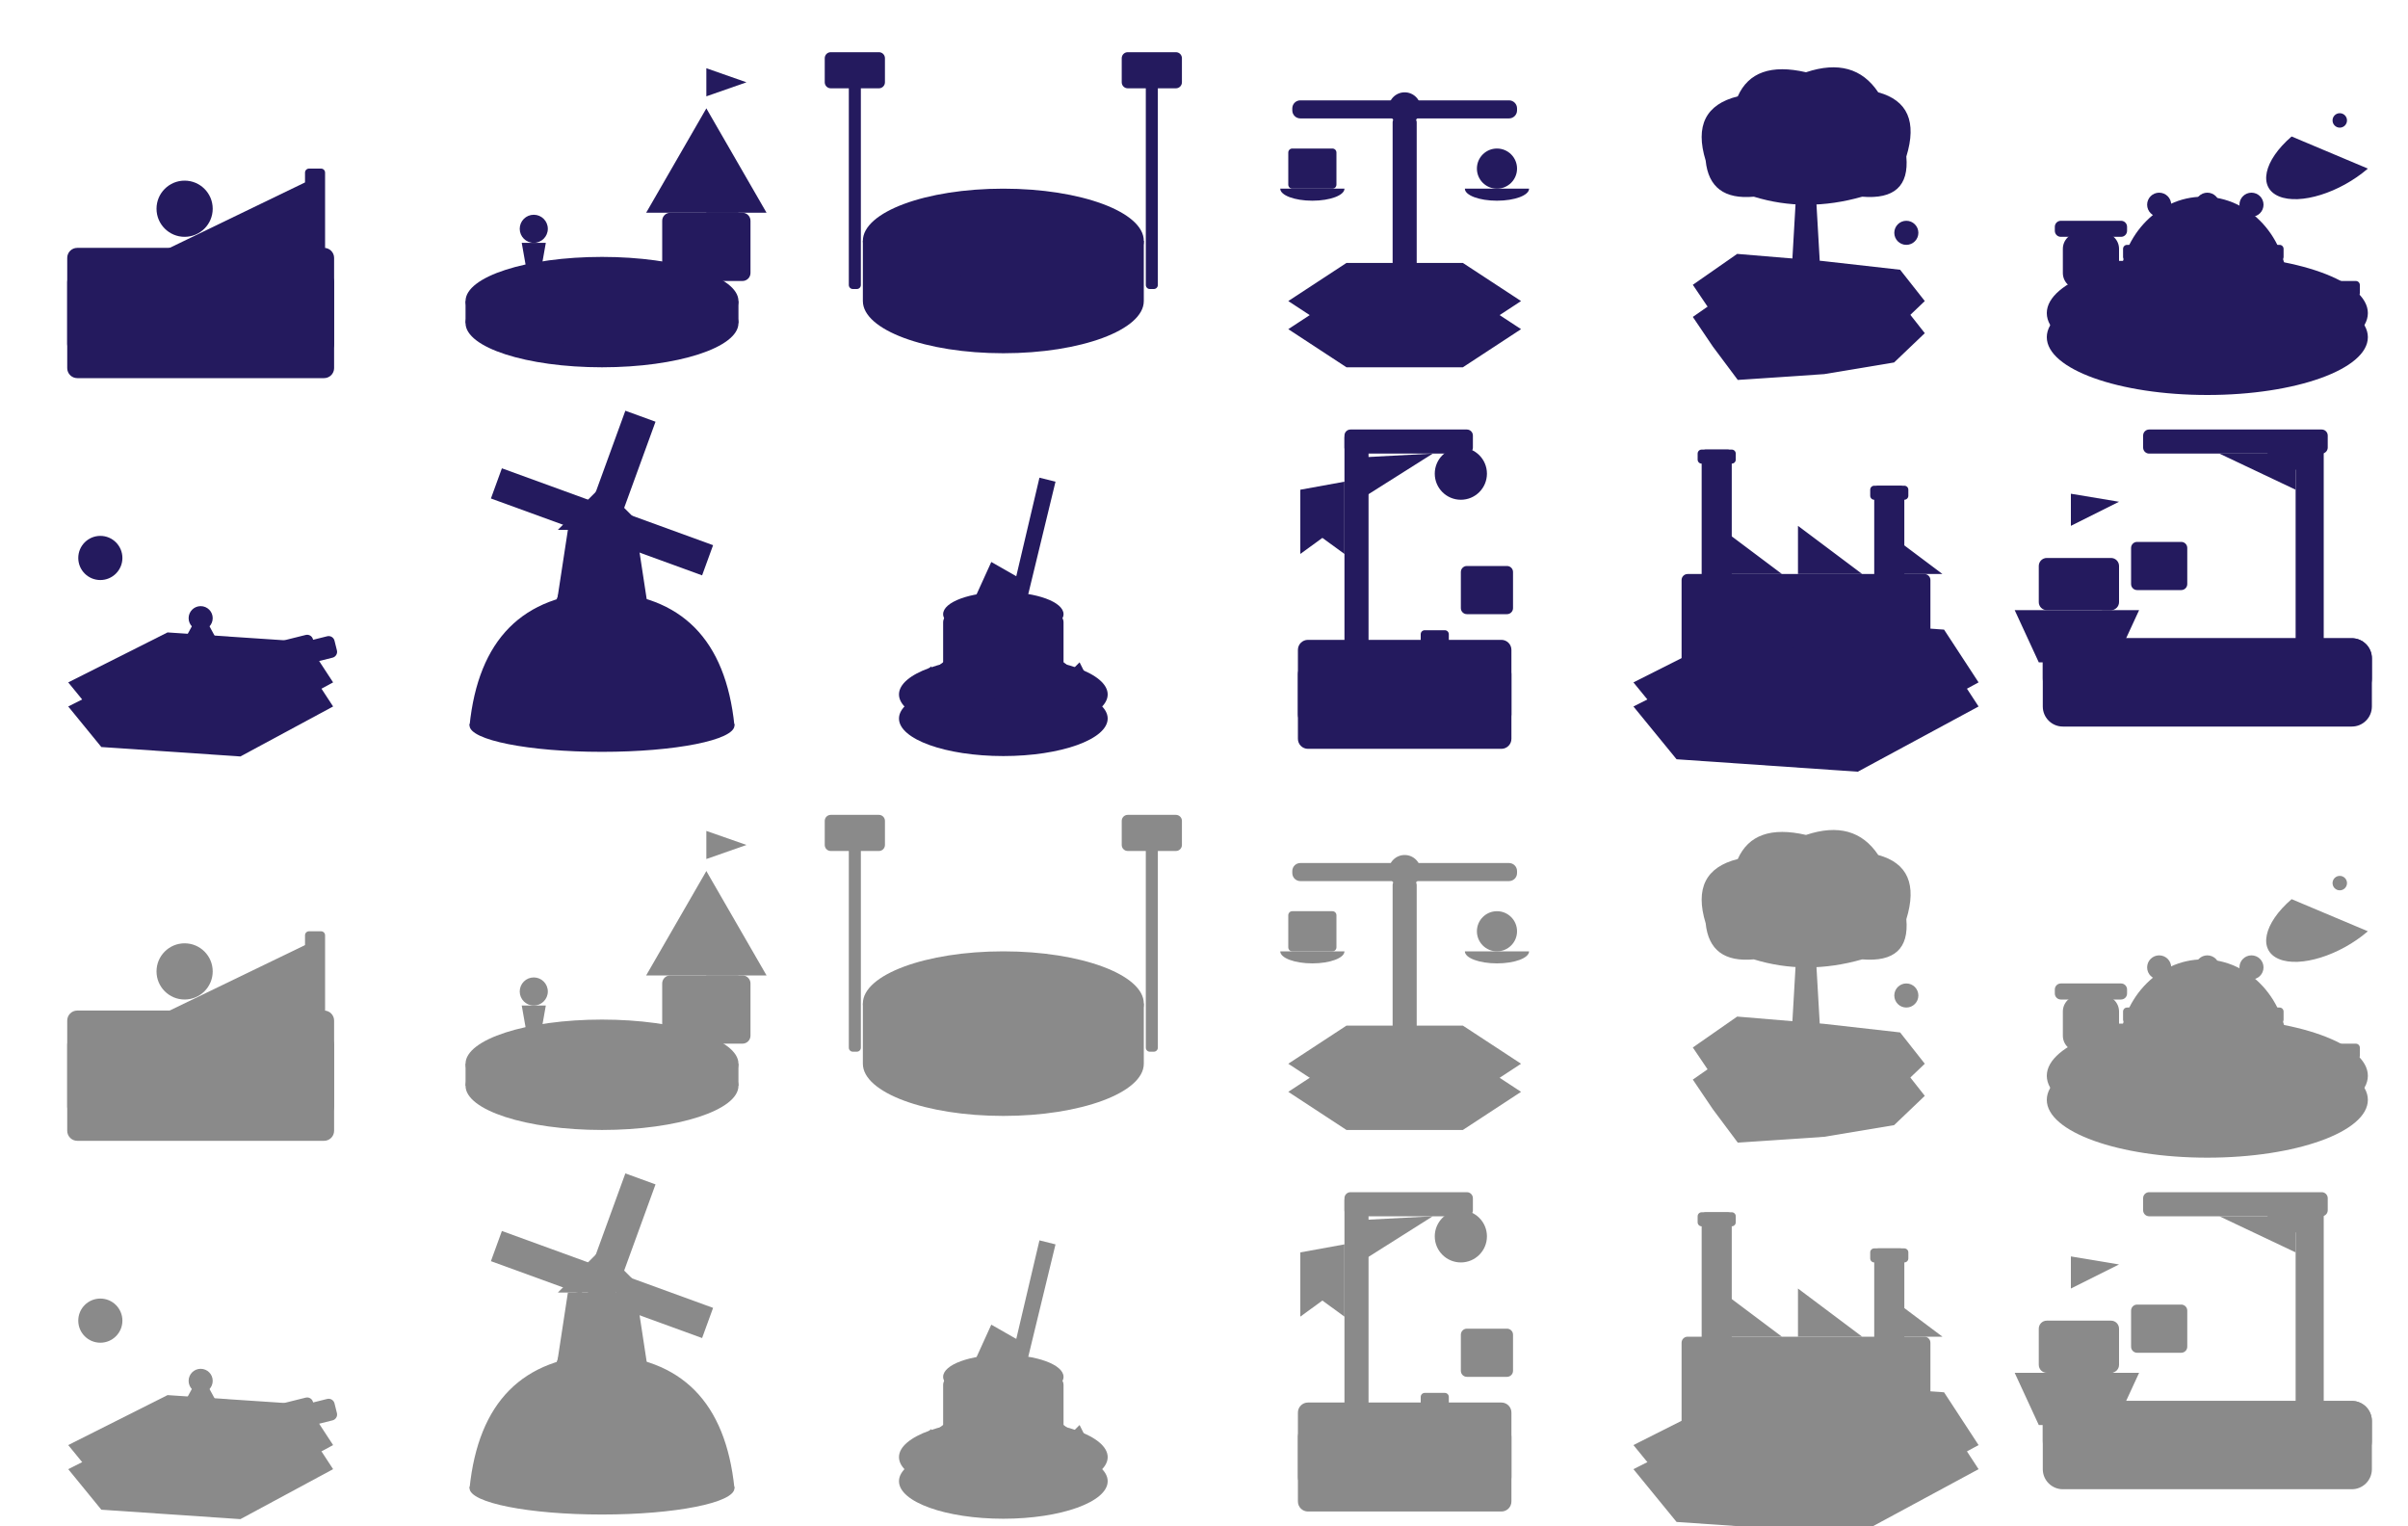
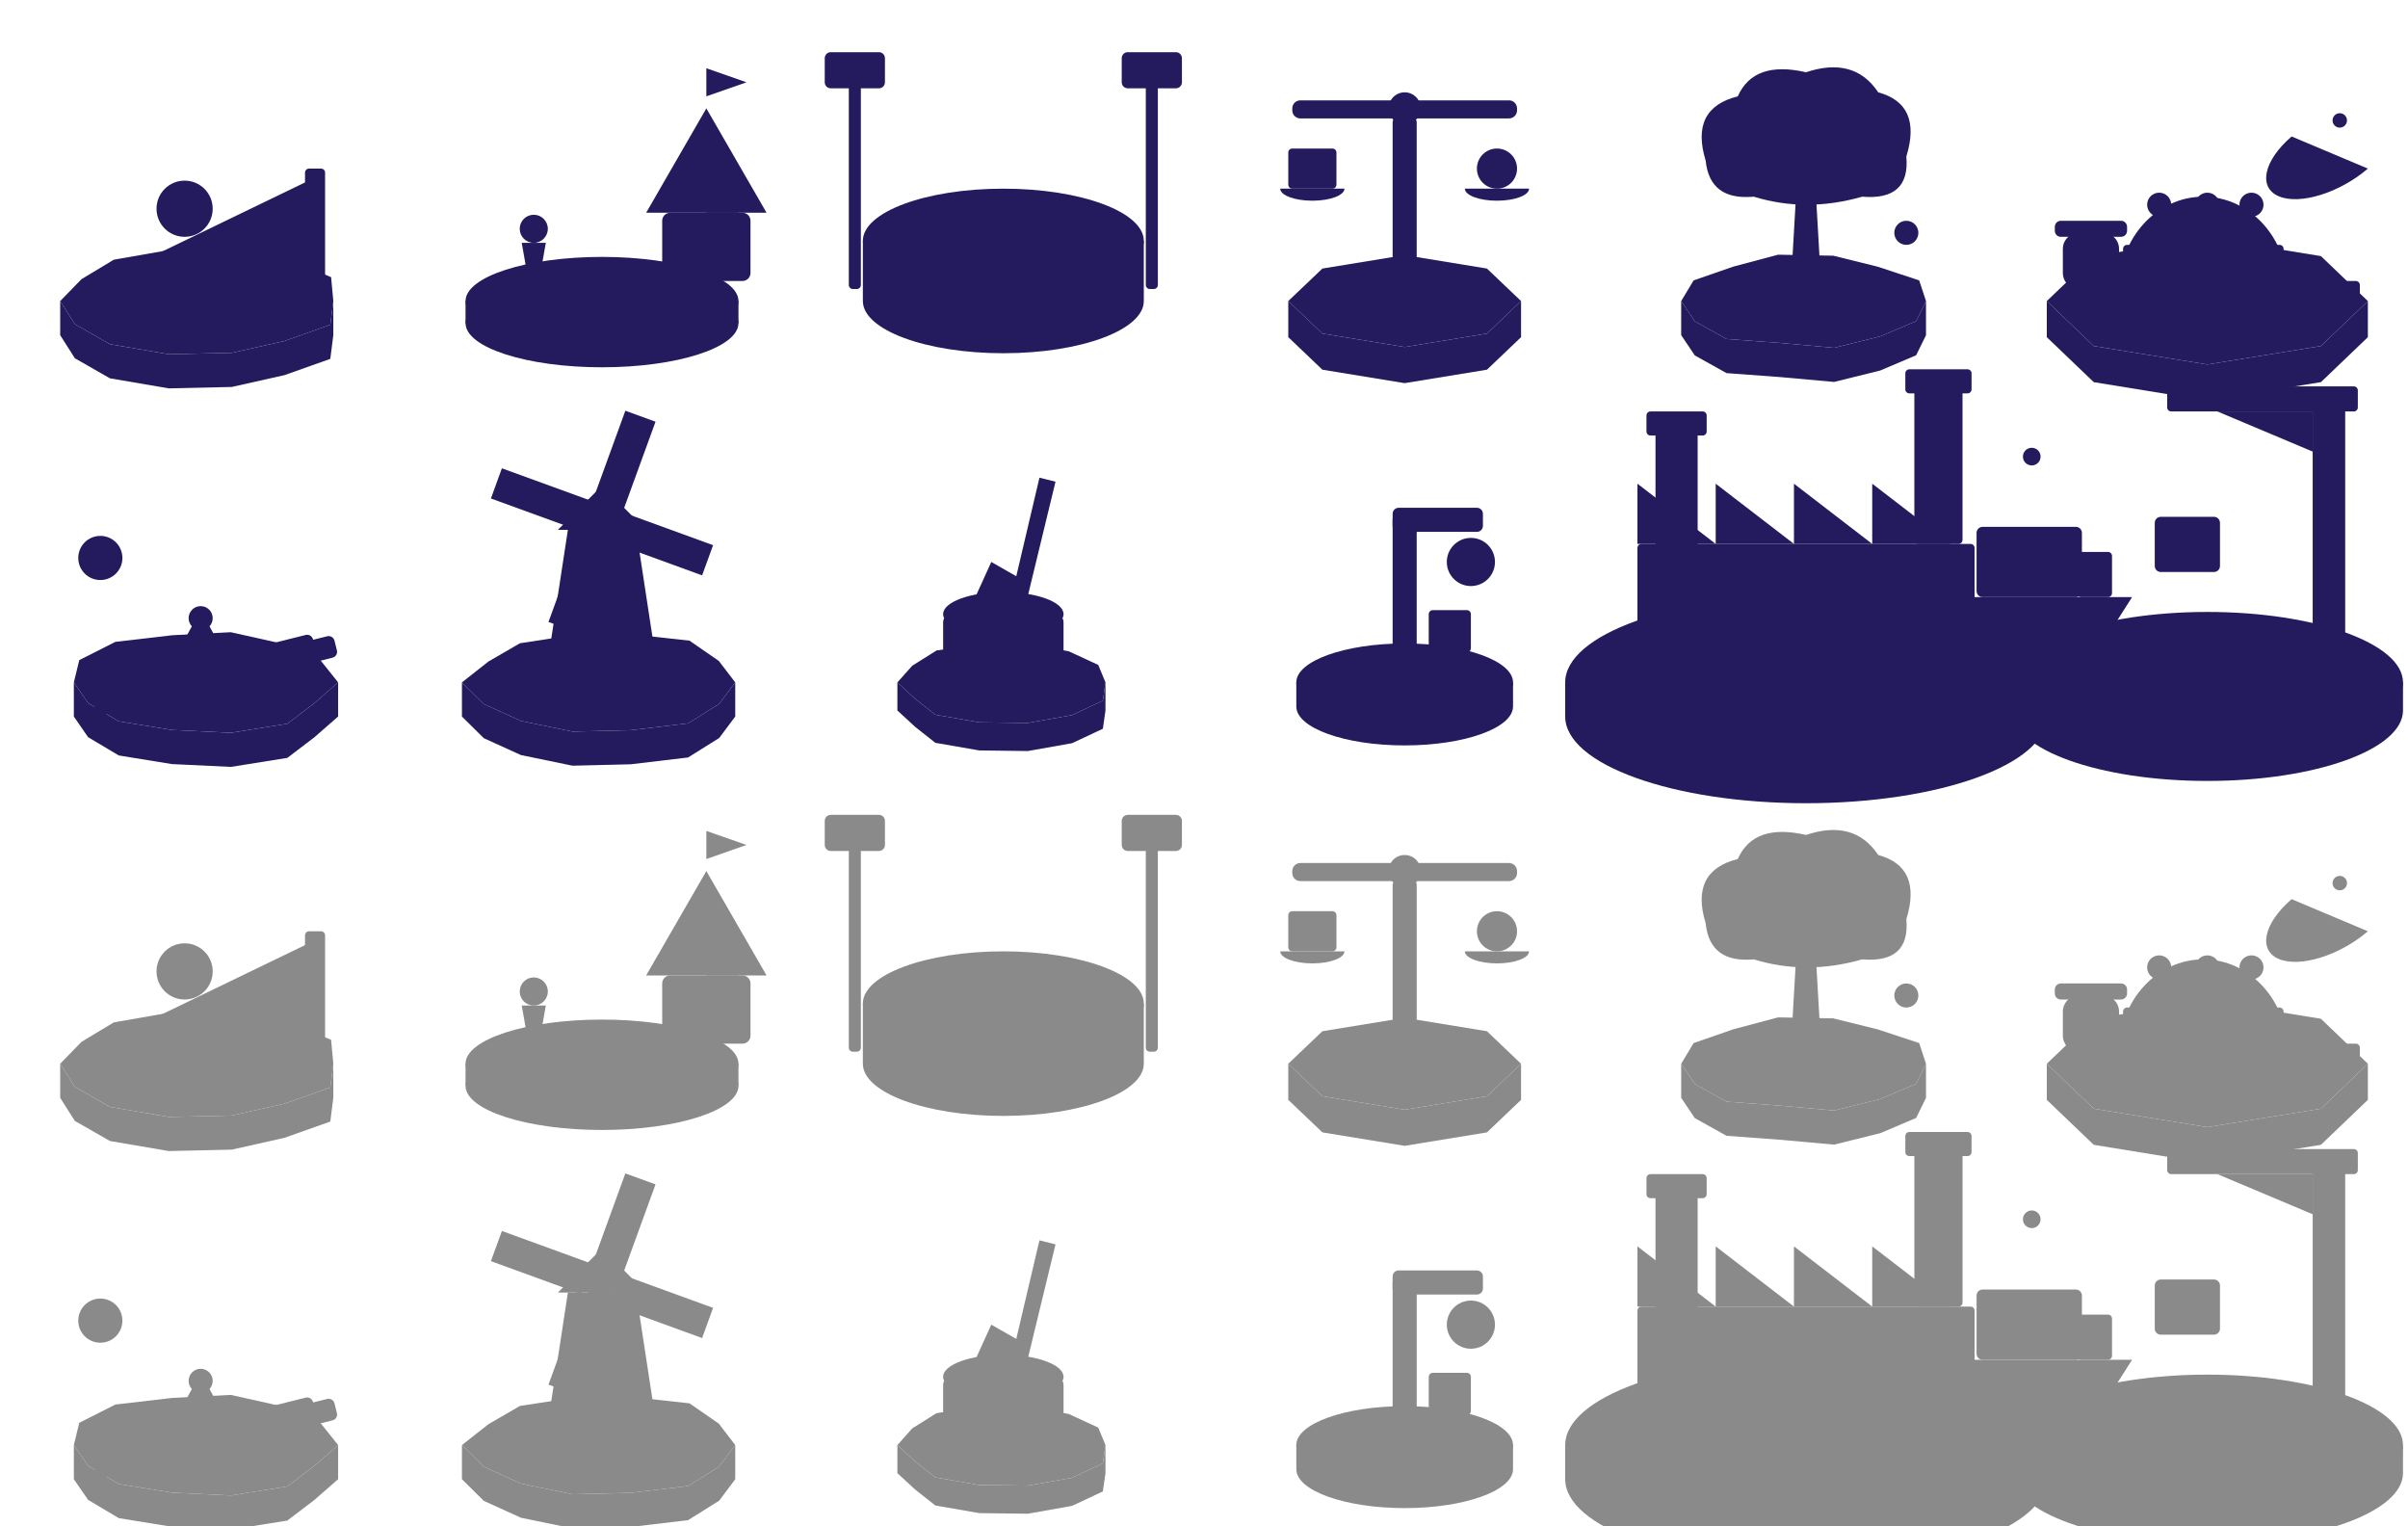
<svg xmlns="http://www.w3.org/2000/svg" viewBox="0 0 1200 760">
  <g transform="translate(100 150)" fill="#241a5e">
-     <rect x="-66.5" y="-14.5" width="133" height="52.9" rx="5" />
-     <rect x="-66.5" y="-26.5" width="133" height="52.9" rx="5" />
-     <circle cx="-60.5" cy="-20.5" r="2.6" />
-     <circle cx="60.5" cy="-20.5" r="2.6" />
+     <polygon points="66.1,0 64.6,11.8 41.8,19.9 15.5,25.8 -15.9,26.5 -45.2,21.5 -62.7,11.5 -70,0 -70,17 -62.7,28.5 -45.2,38.5 -15.9,43.5 15.5,42.8 41.8,36.9 64.6,28.8 66.1,17" />
+     <polygon points="66.1,0 64.6,11.8 41.8,19.9 15.5,25.8 -15.9,26.5 -45.2,21.5 -62.7,11.5 -70,0 -59.4,-10.9 -43.3,-20.6 -15.3,-25.5 16.2,-27 43.9,-20.9 65,-11.9" />
    <polygon points="-62,-4 58,-4 58,-62" />
    <rect x="52" y="-66" width="10" height="62" rx="2" />
    <circle cx="-8" cy="-46" r="14" />
    <polygon points="-8,-52.3 -2,-48 -4.2,-41 -11.8,-41 -14,-48" />
  </g>
  <g transform="translate(100 530)" fill="#8a8a8a">
-     <rect x="-66.5" y="-14.5" width="133" height="52.9" rx="5" />
-     <rect x="-66.5" y="-26.5" width="133" height="52.9" rx="5" />
-     <circle cx="-60.5" cy="-20.5" r="2.6" />
-     <circle cx="60.5" cy="-20.5" r="2.6" />
+     <polygon points="66.1,0 64.6,11.8 41.8,19.9 15.5,25.8 -15.9,26.5 -45.2,21.5 -62.7,11.5 -70,0 -70,17 -62.7,28.5 -45.2,38.5 -15.9,43.5 15.5,42.8 41.8,36.9 64.6,28.8 66.1,17" />
+     <polygon points="66.1,0 64.6,11.8 41.8,19.9 15.5,25.8 -15.9,26.5 -45.2,21.5 -62.7,11.5 -70,0 -59.4,-10.9 -43.3,-20.6 -15.3,-25.5 16.2,-27 43.9,-20.9 65,-11.9" />
    <polygon points="-62,-4 58,-4 58,-62" />
    <rect x="52" y="-66" width="10" height="62" rx="2" />
    <circle cx="-8" cy="-46" r="14" />
    <polygon points="-8,-52.3 -2,-48 -4.2,-41 -11.8,-41 -14,-48" />
  </g>
  <g transform="translate(300 150)" fill="#241a5e">
    <ellipse cx="0" cy="11" rx="68" ry="22" />
    <rect x="-68" y="0" width="136" height="11" rx="0" />
    <ellipse cx="0" cy="0" rx="68" ry="22" />
    <ellipse cx="0" cy="0" rx="52" ry="16" />
    <rect x="30" y="-44" width="44" height="34" rx="4" />
    <polygon points="22,-44 82,-44 52,-96" />
    <polygon points="52,-96 68,-44 52,-44" />
    <polygon points="52,-116 72,-109 52,-102" />
    <rect x="45" y="-30" width="14" height="20" rx="3" />
    <circle cx="-34" cy="-36" r="7" />
    <polygon points="-40,-29 -28,-29 -31,-12 -37,-12" />
  </g>
  <g transform="translate(300 530)" fill="#8a8a8a">
    <ellipse cx="0" cy="11" rx="68" ry="22" />
    <rect x="-68" y="0" width="136" height="11" rx="0" />
    <ellipse cx="0" cy="0" rx="68" ry="22" />
    <ellipse cx="0" cy="0" rx="52" ry="16" />
    <rect x="30" y="-44" width="44" height="34" rx="4" />
    <polygon points="22,-44 82,-44 52,-96" />
    <polygon points="52,-96 68,-44 52,-44" />
    <polygon points="52,-116 72,-109 52,-102" />
    <rect x="45" y="-30" width="14" height="20" rx="3" />
    <circle cx="-34" cy="-36" r="7" />
    <polygon points="-40,-29 -28,-29 -31,-12 -37,-12" />
  </g>
  <g transform="translate(500 150)" fill="#241a5e">
    <path d="M-70,-30 v30 a70,26 0 0 0 140,0 v-30 z" />
    <ellipse cx="0" cy="-30" rx="70" ry="26" />
    <ellipse cx="0" cy="-30" rx="54" ry="19" />
    <rect x="-77" y="-112" width="6" height="106" rx="2" />
    <rect x="-89" y="-124" width="30" height="18" rx="3" />
    <circle cx="-82" cy="-115" r="2.6" />
    <circle cx="-74" cy="-115" r="2.6" />
    <circle cx="-66" cy="-115" r="2.6" />
    <rect x="71" y="-112" width="6" height="106" rx="2" />
    <rect x="59" y="-124" width="30" height="18" rx="3" />
    <circle cx="66" cy="-115" r="2.6" />
    <circle cx="74" cy="-115" r="2.6" />
    <circle cx="82" cy="-115" r="2.6" />
    <rect x="-6" y="-2" width="12" height="6" rx="2" />
  </g>
  <g transform="translate(500 530)" fill="#8a8a8a">
    <path d="M-70,-30 v30 a70,26 0 0 0 140,0 v-30 z" />
    <ellipse cx="0" cy="-30" rx="70" ry="26" />
    <ellipse cx="0" cy="-30" rx="54" ry="19" />
    <rect x="-77" y="-112" width="6" height="106" rx="2" />
    <rect x="-89" y="-124" width="30" height="18" rx="3" />
    <circle cx="-82" cy="-115" r="2.6" />
    <circle cx="-74" cy="-115" r="2.6" />
    <circle cx="-66" cy="-115" r="2.6" />
    <rect x="71" y="-112" width="6" height="106" rx="2" />
    <rect x="59" y="-124" width="30" height="18" rx="3" />
    <circle cx="66" cy="-115" r="2.6" />
    <circle cx="74" cy="-115" r="2.6" />
    <circle cx="82" cy="-115" r="2.6" />
    <rect x="-6" y="-2" width="12" height="6" rx="2" />
  </g>
  <g transform="translate(700 150)" fill="#241a5e">
-     <polygon points="58,14 29,33 -29,33 -58,14 -29,-5 29,-5" />
-     <polygon points="58,0 29,19 -29,19 -58,0 -29,-19 29,-19" />
-     <circle cx="0" cy="0" r="2.6" />
+     <polygon points="58,0 41,16.2 0,22.9 -41,16.2 -58,0 -58,18 -41,34.2 0,40.9 41,34.2 58,18" />
+     <polygon points="58,0 41,16.2 0,22.9 -41,16.2 -58,0 -41,-16.2 -0,-22.9 41,-16.2" />
    <rect x="-6" y="-92" width="12" height="90" rx="3" />
    <rect x="-24" y="-8" width="48" height="10" rx="3" />
    <rect x="-56" y="-100" width="112" height="9" rx="4" />
    <circle cx="0" cy="-96" r="8" />
    <path d="M-62,-56 a16,6 0 0 0 32,0 z" />
    <path d="M30,-56 a16,6 0 0 0 32,0 z" />
    <rect x="-58" y="-76" width="24" height="20" rx="2" />
    <circle cx="46" cy="-66" r="10" />
    <polygon points="46,-70.5 50.3,-67.4 48.7,-62.4 43.3,-62.4 41.7,-67.4" />
  </g>
  <g transform="translate(700 530)" fill="#8a8a8a">
-     <polygon points="58,14 29,33 -29,33 -58,14 -29,-5 29,-5" />
-     <polygon points="58,0 29,19 -29,19 -58,0 -29,-19 29,-19" />
-     <circle cx="0" cy="0" r="2.6" />
+     <polygon points="58,0 41,16.2 0,22.9 -41,16.2 -58,0 -58,18 -41,34.2 0,40.9 41,34.2 58,18" />
+     <polygon points="58,0 41,16.2 0,22.9 -41,16.2 -58,0 -41,-16.2 -0,-22.9 41,-16.2" />
    <rect x="-6" y="-92" width="12" height="90" rx="3" />
    <rect x="-24" y="-8" width="48" height="10" rx="3" />
    <rect x="-56" y="-100" width="112" height="9" rx="4" />
    <circle cx="0" cy="-96" r="8" />
    <path d="M-62,-56 a16,6 0 0 0 32,0 z" />
    <path d="M30,-56 a16,6 0 0 0 32,0 z" />
    <rect x="-58" y="-76" width="24" height="20" rx="2" />
    <circle cx="46" cy="-66" r="10" />
    <polygon points="46,-70.5 50.3,-67.4 48.7,-62.4 43.3,-62.4 41.7,-67.4" />
  </g>
  <g transform="translate(900 150)" fill="#241a5e">
-     <polygon points="59.2,16 43.9,30.6 9.1,36.4 -34,39.3 -46.4,22.7 -56.4,7.9 -34.3,-7.5 8.8,-3.9 46.9,0.4" />
-     <polygon points="59.2,0 43.9,14.6 9.1,20.4 -34,23.3 -46.4,6.7 -56.4,-8.1 -34.3,-23.5 8.8,-19.9 46.9,-15.6" />
+     <polygon points="59.8,0 54.9,10 37,17.6 14,23.3 -12.6,20.9 -39.6,18.9 -55.4,10.1 -62.2,0 -62.2,17 -55.4,27.1 -39.6,35.9 -12.6,37.9 14,40.3 37,34.6 54.9,27 59.8,17" />
+     <polygon points="59.8,0 54.9,10 37,17.6 14,23.3 -12.6,20.9 -39.6,18.9 -55.4,10.1 -62.2,0 -56,-10.3 -36.1,-17.2 -13.9,-23.1 13.6,-22.6 35.8,-17.1 56.4,-10.3" />
    <polygon points="-8,0 8,0 5,-52 -5,-52" />
    <path d="M-50,-70 Q-58,-96 -34,-102 Q-26,-120 0,-114 Q24,-122 36,-104 Q58,-98 50,-72 Q52,-50 28,-52 Q0,-44 -26,-52 Q-48,-50 -50,-70Z" />
    <circle cx="-26" cy="-76" r="6" />
    <circle cx="4" cy="-88" r="6" />
    <circle cx="30" cy="-72" r="6" />
    <circle cx="50" cy="-34" r="6" />
  </g>
  <g transform="translate(900 530)" fill="#8a8a8a">
-     <polygon points="59.2,16 43.9,30.6 9.1,36.4 -34,39.3 -46.4,22.7 -56.4,7.9 -34.3,-7.5 8.8,-3.9 46.9,0.4" />
-     <polygon points="59.2,0 43.9,14.6 9.1,20.4 -34,23.3 -46.4,6.7 -56.4,-8.1 -34.3,-23.5 8.8,-19.9 46.9,-15.6" />
+     <polygon points="59.8,0 54.9,10 37,17.6 14,23.3 -12.6,20.9 -39.6,18.9 -55.4,10.1 -62.2,0 -62.2,17 -55.4,27.1 -39.6,35.9 -12.6,37.9 14,40.3 37,34.6 54.9,27 59.8,17" />
+     <polygon points="59.8,0 54.9,10 37,17.6 14,23.3 -12.6,20.9 -39.6,18.9 -55.4,10.1 -62.2,0 -56,-10.3 -36.1,-17.2 -13.9,-23.1 13.6,-22.6 35.8,-17.1 56.4,-10.3" />
    <polygon points="-8,0 8,0 5,-52 -5,-52" />
    <path d="M-50,-70 Q-58,-96 -34,-102 Q-26,-120 0,-114 Q24,-122 36,-104 Q58,-98 50,-72 Q52,-50 28,-52 Q0,-44 -26,-52 Q-48,-50 -50,-70Z" />
    <circle cx="-26" cy="-76" r="6" />
    <circle cx="4" cy="-88" r="6" />
    <circle cx="30" cy="-72" r="6" />
    <circle cx="50" cy="-34" r="6" />
  </g>
  <g transform="translate(1100 150)" fill="#241a5e">
-     <ellipse cx="0" cy="18" rx="80" ry="28.8" />
-     <ellipse cx="0" cy="6" rx="80" ry="28.8" />
-     <ellipse cx="0" cy="2" rx="52.8" ry="19" />
-     <ellipse cx="0" cy="-4" rx="52.8" ry="19" />
+     <polygon points="80,0 56.6,22.4 0,31.6 -56.6,22.4 -80,0 -80,18 -56.6,40.4 0,49.6 56.6,40.4 80,18" />
+     <polygon points="80,0 56.6,22.4 0,31.6 -56.6,22.4 -80,0 -56.6,-22.4 -0,-31.6 56.6,-22.4" />
    <rect x="-72" y="-34" width="28" height="28" rx="8" />
    <rect x="-76" y="-40" width="36" height="8" rx="3" />
    <rect x="-46" y="-20" width="22" height="8" rx="2" />
    <path d="M-44,-6 a42,46 0 0 1 84,0 z" />
    <rect x="-42" y="-28" width="80" height="8" rx="2" />
    <rect x="-10" y="-22" width="20" height="16" rx="8" />
    <circle cx="-24" cy="-48" r="6" />
    <circle cx="0" cy="-48" r="6" />
    <circle cx="22" cy="-48" r="6" />
    <path d="M42,-82 a28,14 -30 0 0 38,16 z" />
    <circle cx="66" cy="-90" r="3.6" />
    <rect x="44" y="-10" width="32" height="8" rx="2" />
  </g>
  <g transform="translate(1100 530)" fill="#8a8a8a">
-     <ellipse cx="0" cy="18" rx="80" ry="28.8" />
-     <ellipse cx="0" cy="6" rx="80" ry="28.8" />
-     <ellipse cx="0" cy="2" rx="52.8" ry="19" />
-     <ellipse cx="0" cy="-4" rx="52.8" ry="19" />
+     <polygon points="80,0 56.6,22.4 0,31.6 -56.6,22.4 -80,0 -80,18 -56.6,40.4 0,49.6 56.6,40.4 80,18" />
+     <polygon points="80,0 56.6,22.4 0,31.6 -56.6,22.4 -80,0 -56.6,-22.4 -0,-31.6 56.6,-22.4" />
    <rect x="-72" y="-34" width="28" height="28" rx="8" />
    <rect x="-76" y="-40" width="36" height="8" rx="3" />
    <rect x="-46" y="-20" width="22" height="8" rx="2" />
    <path d="M-44,-6 a42,46 0 0 1 84,0 z" />
    <rect x="-42" y="-28" width="80" height="8" rx="2" />
    <rect x="-10" y="-22" width="20" height="16" rx="8" />
    <circle cx="-24" cy="-48" r="6" />
    <circle cx="0" cy="-48" r="6" />
    <circle cx="22" cy="-48" r="6" />
    <path d="M42,-82 a28,14 -30 0 0 38,16 z" />
    <circle cx="66" cy="-90" r="3.6" />
    <rect x="44" y="-10" width="32" height="8" rx="2" />
  </g>
  <g transform="translate(100 340)" fill="#241a5e">
-     <polygon points="-66,12 -16.5,-12.9 52.8,-8.2 66,12 19.8,36.9 -49.5,32.2" />
-     <polygon points="-66,0 -16.5,-24.9 52.8,-20.2 66,0 19.8,24.9 -49.5,20.2" />
+     <polygon points="68.5,0 56.6,10.4 43.2,20.6 15.1,25.1 -14.3,23.7 -40.8,19.4 -56.1,10.3 -63.2,0 -63.2,17 -56.1,27.3 -40.8,36.4 -14.3,40.7 15.1,42.1 43.2,37.6 56.6,27.4 68.5,17" />
+     <polygon points="68.5,0 56.6,10.4 43.2,20.6 15.1,25.1 -14.3,23.7 -40.8,19.4 -56.1,10.3 -63.2,0 -60.5,-11.1 -42.5,-20.2 -14.1,-23.5 15,-25 40.6,-19.3 59.8,-10.9" />
    <polygon points="-18,-3 18,-3 0,-36" />
    <rect x="-62" y="-8" width="124" height="11" rx="3" transform="rotate(-14 0 -32)" />
    <rect x="36" y="-22" width="22" height="20" rx="3" transform="rotate(-14 47 -12)" />
    <circle cx="-50" cy="-62" r="11" />
    <polygon points="-50,-67 -45.3,-63.5 -47,-58 -53,-58 -54.7,-63.5" />
    <circle cx="0" cy="-32" r="6" />
  </g>
  <g transform="translate(100 720)" fill="#8a8a8a">
-     <polygon points="-66,12 -16.5,-12.9 52.8,-8.2 66,12 19.8,36.9 -49.5,32.2" />
-     <polygon points="-66,0 -16.5,-24.9 52.8,-20.2 66,0 19.8,24.9 -49.5,20.2" />
+     <polygon points="68.5,0 56.6,10.4 43.2,20.6 15.1,25.1 -14.3,23.7 -40.8,19.4 -56.1,10.3 -63.2,0 -63.2,17 -56.1,27.3 -40.8,36.4 -14.3,40.7 15.1,42.1 43.2,37.6 56.6,27.4 68.5,17" />
+     <polygon points="68.5,0 56.6,10.4 43.2,20.6 15.1,25.1 -14.3,23.7 -40.8,19.4 -56.1,10.3 -63.2,0 -60.5,-11.1 -42.5,-20.2 -14.1,-23.5 15,-25 40.6,-19.3 59.8,-10.9" />
    <polygon points="-18,-3 18,-3 0,-36" />
    <rect x="-62" y="-8" width="124" height="11" rx="3" transform="rotate(-14 0 -32)" />
    <rect x="36" y="-22" width="22" height="20" rx="3" transform="rotate(-14 47 -12)" />
    <circle cx="-50" cy="-62" r="11" />
    <polygon points="-50,-67 -45.3,-63.5 -47,-58 -53,-58 -54.7,-63.5" />
    <circle cx="0" cy="-32" r="6" />
  </g>
  <g transform="translate(300 340)" fill="#241a5e">
-     <ellipse cx="0" cy="21.5" rx="66" ry="13.1" />
-     <path d="M-66,21.5 Q-59.4,-42.8 0,-45.1 Q59.4,-42.8 66,21.5 Z" />
+     <polygon points="66.4,0 58.4,10.7 42.9,20.4 14.3,23.8 -14.7,24.5 -40.4,19.2 -58.9,10.8 -69.8,0 -69.8,17 -58.9,27.8 -40.4,36.2 -14.7,41.5 14.3,40.8 42.9,37.4 58.4,27.7 66.4,17" />
+     <polygon points="66.4,0 58.4,10.7 42.9,20.4 14.3,23.8 -14.7,24.5 -40.4,19.2 -58.9,10.8 -69.8,0 -56.6,-10.4 -40.9,-19.5 -14.2,-23.6 14.4,-24 43.6,-20.8 58.2,-10.7" />
    <polygon points="-28,-4 28,-4 17,-76 -17,-76" />
    <path d="M-22,-76 L22,-76 L0,-98Z" />
    <path d="M-9,-4 v-16 a9,9 0 0 1 18,0 v16z" />
    <rect transform="rotate(20 0 -80)" x="-8" y="-136" width="16" height="48" />
    <rect transform="rotate(110 0 -80)" x="-8" y="-136" width="16" height="48" />
    <rect transform="rotate(200 0 -80)" x="-8" y="-136" width="16" height="48" />
    <rect transform="rotate(290 0 -80)" x="-8" y="-136" width="16" height="48" />
    <circle cx="0" cy="-80" r="8" />
  </g>
  <g transform="translate(300 720)" fill="#8a8a8a">
-     <ellipse cx="0" cy="21.5" rx="66" ry="13.1" />
-     <path d="M-66,21.5 Q-59.4,-42.8 0,-45.1 Q59.4,-42.8 66,21.5 Z" />
+     <polygon points="66.4,0 58.4,10.7 42.9,20.4 14.3,23.8 -14.7,24.5 -40.4,19.2 -58.9,10.8 -69.8,0 -69.8,17 -58.9,27.8 -40.4,36.2 -14.7,41.5 14.3,40.8 42.9,37.4 58.4,27.7 66.4,17" />
+     <polygon points="66.4,0 58.4,10.7 42.9,20.4 14.3,23.8 -14.7,24.5 -40.4,19.2 -58.9,10.8 -69.8,0 -56.6,-10.4 -40.9,-19.5 -14.2,-23.6 14.4,-24 43.6,-20.8 58.2,-10.7" />
    <polygon points="-28,-4 28,-4 17,-76 -17,-76" />
    <path d="M-22,-76 L22,-76 L0,-98Z" />
    <path d="M-9,-4 v-16 a9,9 0 0 1 18,0 v16z" />
    <rect transform="rotate(20 0 -80)" x="-8" y="-136" width="16" height="48" />
    <rect transform="rotate(110 0 -80)" x="-8" y="-136" width="16" height="48" />
    <rect transform="rotate(200 0 -80)" x="-8" y="-136" width="16" height="48" />
    <rect transform="rotate(290 0 -80)" x="-8" y="-136" width="16" height="48" />
    <circle cx="0" cy="-80" r="8" />
  </g>
  <g transform="translate(500 340)" fill="#241a5e">
-     <ellipse cx="0" cy="18" rx="52" ry="18.7" />
-     <ellipse cx="0" cy="6" rx="52" ry="18.7" />
-     <ellipse cx="0" cy="2" rx="34.3" ry="12.4" />
-     <ellipse cx="0" cy="-4" rx="34.3" ry="12.4" />
+     <polygon points="50.9,0 49.6,9.1 34.2,16.3 12.2,20.2 -12,19.9 -33.9,16.1 -44,8.1 -52.8,0 -52.8,14 -44,22.1 -33.9,30.1 -12,33.9 12.2,34.2 34.2,30.3 49.6,23.1 50.9,14" />
+     <polygon points="50.9,0 49.6,9.1 34.2,16.3 12.2,20.2 -12,19.9 -33.9,16.1 -44,8.1 -52.8,0 -45.4,-8.3 -33.3,-15.9 -11.5,-19.1 11.7,-19.4 32.6,-15.5 47.3,-8.7" />
    <rect x="-30" y="-34" width="60" height="34" rx="4" />
    <ellipse cx="0" cy="-34" rx="30" ry="11" />
    <polygon points="2,-34 10,-34 26,-100 18,-102" />
    <polygon points="-16,-38 6,-30 8,-52 -6,-60" />
    <polygon points="34,-6 42,-2 38,-10" />
    <polygon points="-40,-4 -33,0 -36,-8" />
  </g>
  <g transform="translate(500 720)" fill="#8a8a8a">
-     <ellipse cx="0" cy="18" rx="52" ry="18.7" />
-     <ellipse cx="0" cy="6" rx="52" ry="18.7" />
-     <ellipse cx="0" cy="2" rx="34.3" ry="12.4" />
-     <ellipse cx="0" cy="-4" rx="34.3" ry="12.4" />
+     <polygon points="50.9,0 49.6,9.1 34.2,16.3 12.2,20.2 -12,19.9 -33.9,16.1 -44,8.1 -52.8,0 -52.8,14 -44,22.1 -33.9,30.1 -12,33.9 12.2,34.2 34.2,30.3 49.6,23.1 50.9,14" />
+     <polygon points="50.9,0 49.6,9.1 34.2,16.3 12.2,20.2 -12,19.9 -33.9,16.1 -44,8.1 -52.8,0 -45.4,-8.3 -33.3,-15.9 -11.5,-19.1 11.7,-19.4 32.6,-15.5 47.3,-8.7" />
    <rect x="-30" y="-34" width="60" height="34" rx="4" />
    <ellipse cx="0" cy="-34" rx="30" ry="11" />
    <polygon points="2,-34 10,-34 26,-100 18,-102" />
    <polygon points="-16,-38 6,-30 8,-52 -6,-60" />
    <polygon points="34,-6 42,-2 38,-10" />
    <polygon points="-40,-4 -33,0 -36,-8" />
  </g>
  <g transform="translate(700 340)" fill="#241a5e">
-     <rect x="-53.2" y="-9.2" width="106.4" height="42.3" rx="5" />
-     <rect x="-53.2" y="-21.2" width="106.4" height="42.3" rx="5" />
-     <circle cx="-47.2" cy="-15.2" r="2.6" />
-     <circle cx="47.2" cy="-15.2" r="2.6" />
-     <rect x="-30" y="-124" width="12" height="124" rx="2" />
-     <rect x="-30" y="-126" width="64" height="12" rx="3" />
-     <polygon points="-24,-90 -24,-112 14,-114" />
-     <circle cx="28" cy="-104" r="13" />
-     <circle cx="28" cy="-104" r="4" />
-     <rect x="28" y="-58" width="26" height="24" rx="3" />
-     <rect x="8" y="-26" width="14" height="8" rx="2" />
-     <polygon points="-30,-100 -52,-96 -52,-64 -41,-72 -30,-64" />
-     <circle cx="-46" cy="-90" r="1.6" />
+     <path d="M-54,0 v12 a54,19.4 0 0 0 108,0 v-12 z" />
+     <ellipse cx="0" cy="0" rx="54" ry="19.4" />
+     <rect x="-6" y="-84" width="12" height="84" rx="3" />
+     <rect x="-6" y="-87" width="45" height="12" rx="3" />
+     <circle cx="33" cy="-60" r="12" />
+     <rect x="12" y="-36" width="21" height="21" rx="2" />
  </g>
  <g transform="translate(700 720)" fill="#8a8a8a">
-     <rect x="-53.2" y="-9.2" width="106.4" height="42.3" rx="5" />
-     <rect x="-53.2" y="-21.2" width="106.4" height="42.3" rx="5" />
-     <circle cx="-47.2" cy="-15.2" r="2.6" />
-     <circle cx="47.2" cy="-15.2" r="2.6" />
-     <rect x="-30" y="-124" width="12" height="124" rx="2" />
-     <rect x="-30" y="-126" width="64" height="12" rx="3" />
-     <polygon points="-24,-90 -24,-112 14,-114" />
-     <circle cx="28" cy="-104" r="13" />
-     <circle cx="28" cy="-104" r="4" />
-     <rect x="28" y="-58" width="26" height="24" rx="3" />
-     <rect x="8" y="-26" width="14" height="8" rx="2" />
-     <polygon points="-30,-100 -52,-96 -52,-64 -41,-72 -30,-64" />
-     <circle cx="-46" cy="-90" r="1.6" />
+     <path d="M-54,0 v12 a54,19.4 0 0 0 108,0 v-12 z" />
+     <ellipse cx="0" cy="0" rx="54" ry="19.4" />
+     <rect x="-6" y="-84" width="12" height="84" rx="3" />
+     <rect x="-6" y="-87" width="45" height="12" rx="3" />
+     <circle cx="33" cy="-60" r="12" />
+     <rect x="12" y="-36" width="21" height="21" rx="2" />
  </g>
  <g transform="translate(900 340)" fill="#241a5e">
-     <polygon points="-86,12 -21.5,-20.5 68.8,-14.3 86,12 25.8,44.5 -64.5,38.3" />
-     <polygon points="-86,0 -21.5,-32.5 68.8,-26.3 86,0 25.8,32.5 -64.5,26.3" />
-     <rect x="-62" y="-54" width="124" height="50" rx="3" />
-     <polygon points="-44,-54 -44,-78 -12,-54" />
-     <polygon points="-4,-54 -4,-78 28,-54" />
-     <polygon points="36,-54 36,-78 68,-54" />
-     <rect x="-52" y="-116" width="15" height="64" rx="2" />
-     <rect x="-54" y="-116" width="19" height="7" rx="2" />
-     <rect x="34" y="-98" width="15" height="46" rx="2" />
-     <rect x="32" y="-98" width="19" height="7" rx="2" />
-     <polygon points="15.9,-29.9 15.9,-26.1 11.7,-24.7 10.6,-22 12.6,-18.1 9.9,-15.4 6,-17.4 3.3,-16.3 1.9,-12.1 -1.9,-12.1 -3.3,-16.3 -6,-17.4 -9.9,-15.4 -12.6,-18.1 -10.6,-22 -11.7,-24.7 -15.9,-26.1 -15.9,-29.9 -11.7,-31.3 -10.6,-34 -12.6,-37.9 -9.9,-40.6 -6,-38.6 -3.3,-39.7 -1.9,-43.9 1.9,-43.9 3.3,-39.7 6,-38.6 9.9,-40.6 12.6,-37.9 10.6,-34 11.7,-31.3" />
-     <circle cx="0" cy="-28" r="4.8" />
-     <path d="M30,-4 v-16 a10,10 0 0 1 20,0 v16z" />
-     <rect x="-52" y="-46" width="14" height="10" rx="2" />
-     <rect x="-36" y="-46" width="14" height="10" rx="2" />
-     <rect x="14" y="-46" width="14" height="10" rx="2" />
+     <path d="M-120,0 v17 a120,43.2 0 0 0 240,0 v-17 z" />
+     <ellipse cx="0" cy="0" rx="120" ry="43.2" />
+     <rect x="-84" y="-69" width="168" height="69" rx="2" />
+     <polygon points="-84,-69 -84,-99 -45,-69 -45,-99 -6,-69 -6,-99 33,-69 33,-99 72,-69 84,-69" />
+     <rect x="54" y="-150" width="24" height="81" rx="2" />
+     <rect x="-75" y="-129" width="21" height="63" rx="2" />
+     <rect x="49.5" y="-156" width="33" height="12" rx="2" />
+     <rect x="-79.5" y="-135" width="30" height="12" rx="2" />
+     <polygon points="29.8,-39.6 29.8,-32.4 22,-29.9 19.9,-24.8 23.6,-17.5 18.5,-12.4 11.2,-16.1 6.1,-14 3.6,-6.2 -3.6,-6.2 -6.1,-14 -11.2,-16.1 -18.5,-12.4 -23.6,-17.5 -19.9,-24.8 -22,-29.9 -29.8,-32.4 -29.8,-39.6 -22,-42.1 -19.9,-47.2 -23.6,-54.5 -18.5,-59.6 -11.2,-55.9 -6.1,-58 -3.6,-65.8 3.6,-65.8 6.1,-58 11.2,-55.9 18.5,-59.6 23.6,-54.5 19.9,-47.2 22,-42.1" />
+     <circle cx="0" cy="-36" r="9" />
+     <rect x="45" y="-33" width="27" height="33" rx="6" />
+     <rect x="-66" y="-60" width="15" height="12" rx="2" />
+     <rect x="-39" y="-60" width="15" height="12" rx="2" />
+     <rect x="21" y="-60" width="15" height="12" rx="2" />
  </g>
  <g transform="translate(900 720)" fill="#8a8a8a">
-     <polygon points="-86,12 -21.5,-20.5 68.8,-14.3 86,12 25.8,44.5 -64.5,38.3" />
-     <polygon points="-86,0 -21.5,-32.5 68.8,-26.3 86,0 25.8,32.5 -64.5,26.3" />
-     <rect x="-62" y="-54" width="124" height="50" rx="3" />
-     <polygon points="-44,-54 -44,-78 -12,-54" />
-     <polygon points="-4,-54 -4,-78 28,-54" />
-     <polygon points="36,-54 36,-78 68,-54" />
-     <rect x="-52" y="-116" width="15" height="64" rx="2" />
-     <rect x="-54" y="-116" width="19" height="7" rx="2" />
-     <rect x="34" y="-98" width="15" height="46" rx="2" />
-     <rect x="32" y="-98" width="19" height="7" rx="2" />
-     <polygon points="15.9,-29.9 15.9,-26.1 11.7,-24.7 10.6,-22 12.6,-18.1 9.9,-15.4 6,-17.4 3.3,-16.3 1.9,-12.1 -1.9,-12.1 -3.3,-16.3 -6,-17.4 -9.9,-15.4 -12.6,-18.1 -10.6,-22 -11.7,-24.7 -15.9,-26.1 -15.9,-29.9 -11.7,-31.3 -10.6,-34 -12.6,-37.9 -9.9,-40.6 -6,-38.6 -3.3,-39.7 -1.9,-43.9 1.9,-43.9 3.3,-39.7 6,-38.6 9.9,-40.6 12.6,-37.9 10.6,-34 11.7,-31.3" />
-     <circle cx="0" cy="-28" r="4.8" />
-     <path d="M30,-4 v-16 a10,10 0 0 1 20,0 v16z" />
-     <rect x="-52" y="-46" width="14" height="10" rx="2" />
-     <rect x="-36" y="-46" width="14" height="10" rx="2" />
-     <rect x="14" y="-46" width="14" height="10" rx="2" />
+     <path d="M-120,0 v17 a120,43.2 0 0 0 240,0 v-17 z" />
+     <ellipse cx="0" cy="0" rx="120" ry="43.2" />
+     <rect x="-84" y="-69" width="168" height="69" rx="2" />
+     <polygon points="-84,-69 -84,-99 -45,-69 -45,-99 -6,-69 -6,-99 33,-69 33,-99 72,-69 84,-69" />
+     <rect x="54" y="-150" width="24" height="81" rx="2" />
+     <rect x="-75" y="-129" width="21" height="63" rx="2" />
+     <rect x="49.5" y="-156" width="33" height="12" rx="2" />
+     <rect x="-79.5" y="-135" width="30" height="12" rx="2" />
+     <polygon points="29.8,-39.6 29.8,-32.4 22,-29.9 19.9,-24.8 23.6,-17.5 18.5,-12.4 11.2,-16.1 6.1,-14 3.6,-6.2 -3.6,-6.2 -6.1,-14 -11.2,-16.1 -18.5,-12.4 -23.6,-17.5 -19.9,-24.8 -22,-29.9 -29.8,-32.4 -29.8,-39.6 -22,-42.1 -19.9,-47.2 -23.6,-54.5 -18.5,-59.6 -11.2,-55.9 -6.1,-58 -3.6,-65.8 3.6,-65.8 6.1,-58 11.2,-55.9 18.5,-59.6 23.6,-54.5 19.9,-47.2 22,-42.1" />
+     <circle cx="0" cy="-36" r="9" />
+     <rect x="45" y="-33" width="27" height="33" rx="6" />
+     <rect x="-66" y="-60" width="15" height="12" rx="2" />
+     <rect x="-39" y="-60" width="15" height="12" rx="2" />
+     <rect x="21" y="-60" width="15" height="12" rx="2" />
  </g>
  <g transform="translate(1100 340)" fill="#241a5e">
-     <rect x="-82" y="-22" width="164" height="44" rx="10" />
-     <rect x="-82" y="-22" width="164" height="30" rx="10" />
-     <polygon points="-96,-36 -34,-36 -46,-10 -84,-10" />
-     <rect x="-84" y="-62" width="40" height="26" rx="4" />
-     <rect x="-54" y="-56" width="8" height="20" rx="2" />
-     <polygon points="-68,-94 -44,-90 -68,-78" />
-     <circle cx="-62" cy="-87" r="3.2" />
-     <rect x="44" y="-124" width="14" height="124" rx="3" />
-     <rect x="-32" y="-126" width="92" height="12" rx="3" />
-     <polygon points="44,-96 44,-114 6,-114" />
-     <rect x="30" y="-118" width="18" height="12" rx="3" />
-     <rect x="-38" y="-70" width="28" height="24" rx="3" />
-     <rect x="50" y="-6" width="12" height="14" rx="2" />
+     <polygon points="-140,-42.5 -37.5,-42.5 -55,-15 -122.5,-15" />
+     <rect x="-115" y="-77.5" width="52.5" height="35" rx="3" />
+     <rect x="-107.5" y="-68.8" width="10" height="11.2" rx="2" />
+     <rect x="-90" y="-68.8" width="10" height="11.2" rx="2" />
+     <rect x="-65" y="-65" width="17.5" height="22.5" rx="2" />
+     <circle cx="-87.5" cy="-112.5" r="4.4" />
+     <path d="M-97.5,0 v14 a97.5,35.1 0 0 0 195,0 v-14 z" />
+     <ellipse cx="0" cy="0" rx="97.5" ry="35.1" />
+     <rect x="-75" y="-10" width="15" height="20" rx="2" />
+     <rect x="52.5" y="-140" width="16.2" height="140" rx="2" />
+     <rect x="-20" y="-147.5" width="95" height="12.5" rx="2" />
+     <polygon points="52.5,-115 52.5,-135 5,-135" />
+     <rect x="-26.2" y="-82.5" width="32.5" height="27.5" rx="3" />
  </g>
  <g transform="translate(1100 720)" fill="#8a8a8a">
-     <rect x="-82" y="-22" width="164" height="44" rx="10" />
-     <rect x="-82" y="-22" width="164" height="30" rx="10" />
-     <polygon points="-96,-36 -34,-36 -46,-10 -84,-10" />
-     <rect x="-84" y="-62" width="40" height="26" rx="4" />
-     <rect x="-54" y="-56" width="8" height="20" rx="2" />
-     <polygon points="-68,-94 -44,-90 -68,-78" />
-     <circle cx="-62" cy="-87" r="3.2" />
-     <rect x="44" y="-124" width="14" height="124" rx="3" />
-     <rect x="-32" y="-126" width="92" height="12" rx="3" />
-     <polygon points="44,-96 44,-114 6,-114" />
-     <rect x="30" y="-118" width="18" height="12" rx="3" />
-     <rect x="-38" y="-70" width="28" height="24" rx="3" />
-     <rect x="50" y="-6" width="12" height="14" rx="2" />
+     <polygon points="-140,-42.5 -37.5,-42.5 -55,-15 -122.5,-15" />
+     <rect x="-115" y="-77.5" width="52.5" height="35" rx="3" />
+     <rect x="-107.5" y="-68.8" width="10" height="11.2" rx="2" />
+     <rect x="-90" y="-68.8" width="10" height="11.2" rx="2" />
+     <rect x="-65" y="-65" width="17.5" height="22.5" rx="2" />
+     <circle cx="-87.5" cy="-112.5" r="4.4" />
+     <path d="M-97.5,0 v14 a97.5,35.1 0 0 0 195,0 v-14 z" />
+     <ellipse cx="0" cy="0" rx="97.5" ry="35.1" />
+     <rect x="-75" y="-10" width="15" height="20" rx="2" />
+     <rect x="52.5" y="-140" width="16.2" height="140" rx="2" />
+     <rect x="-20" y="-147.5" width="95" height="12.5" rx="2" />
+     <polygon points="52.5,-115 52.5,-135 5,-135" />
+     <rect x="-26.2" y="-82.5" width="32.5" height="27.5" rx="3" />
  </g>
</svg>
